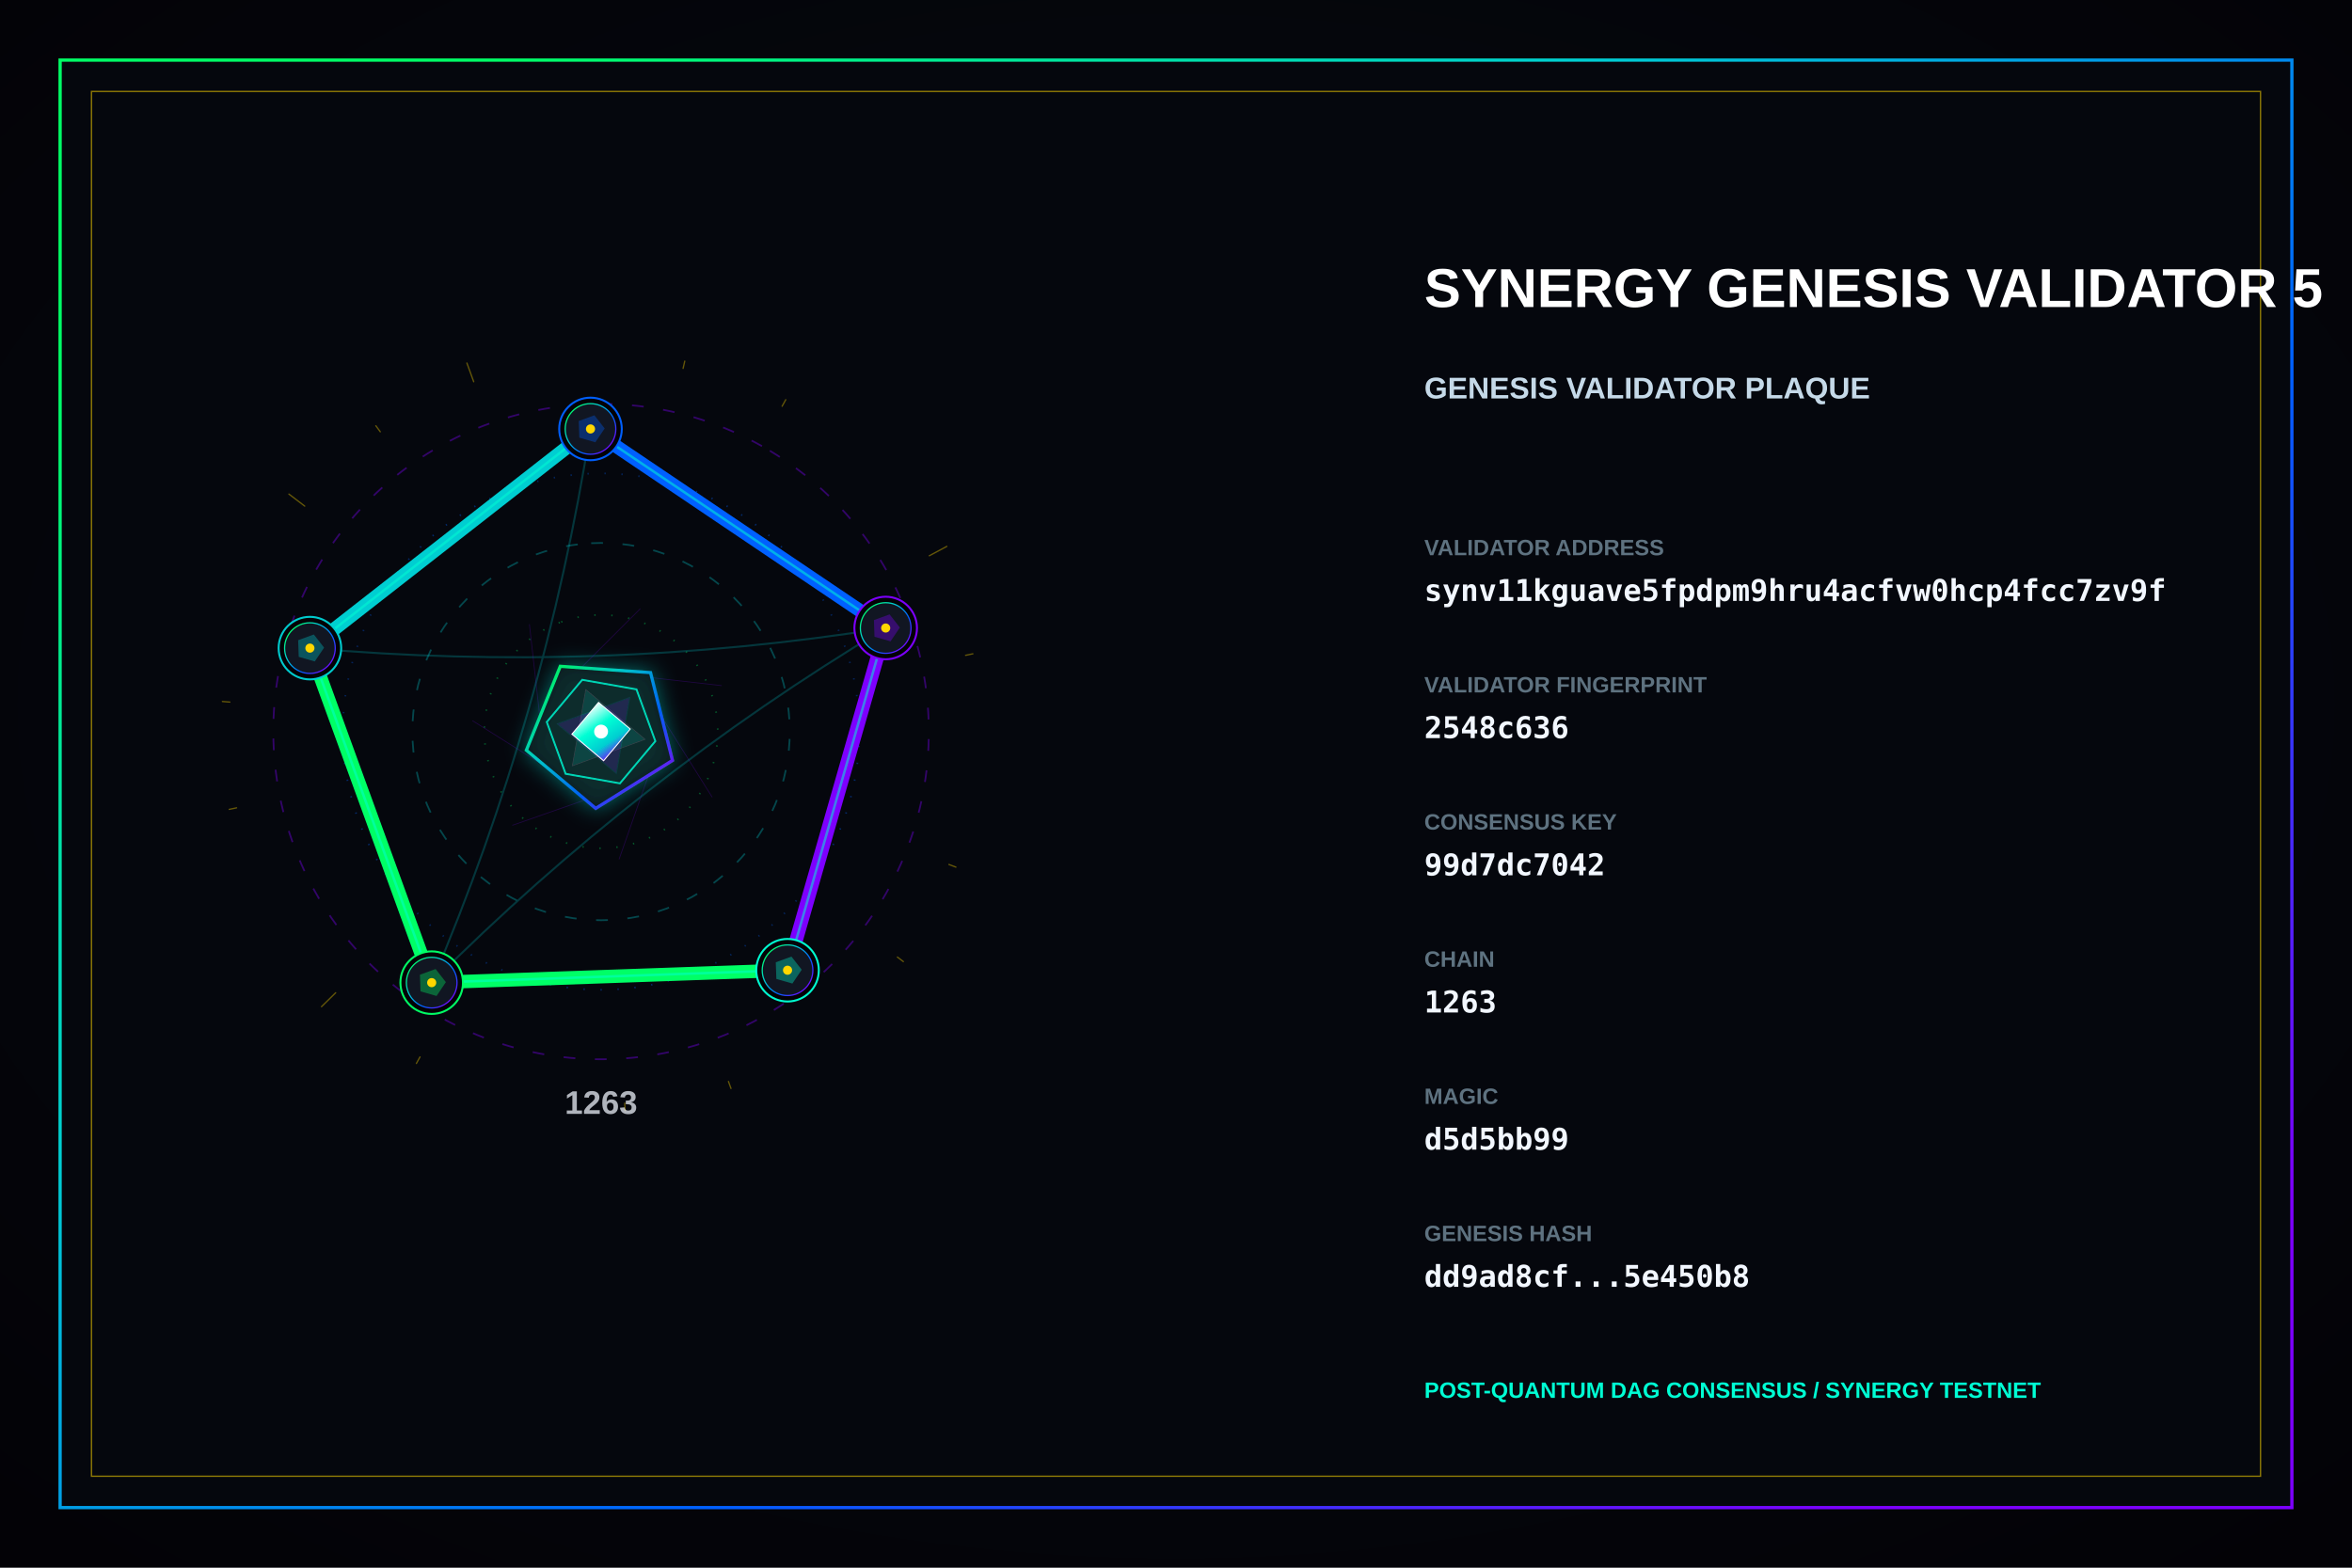
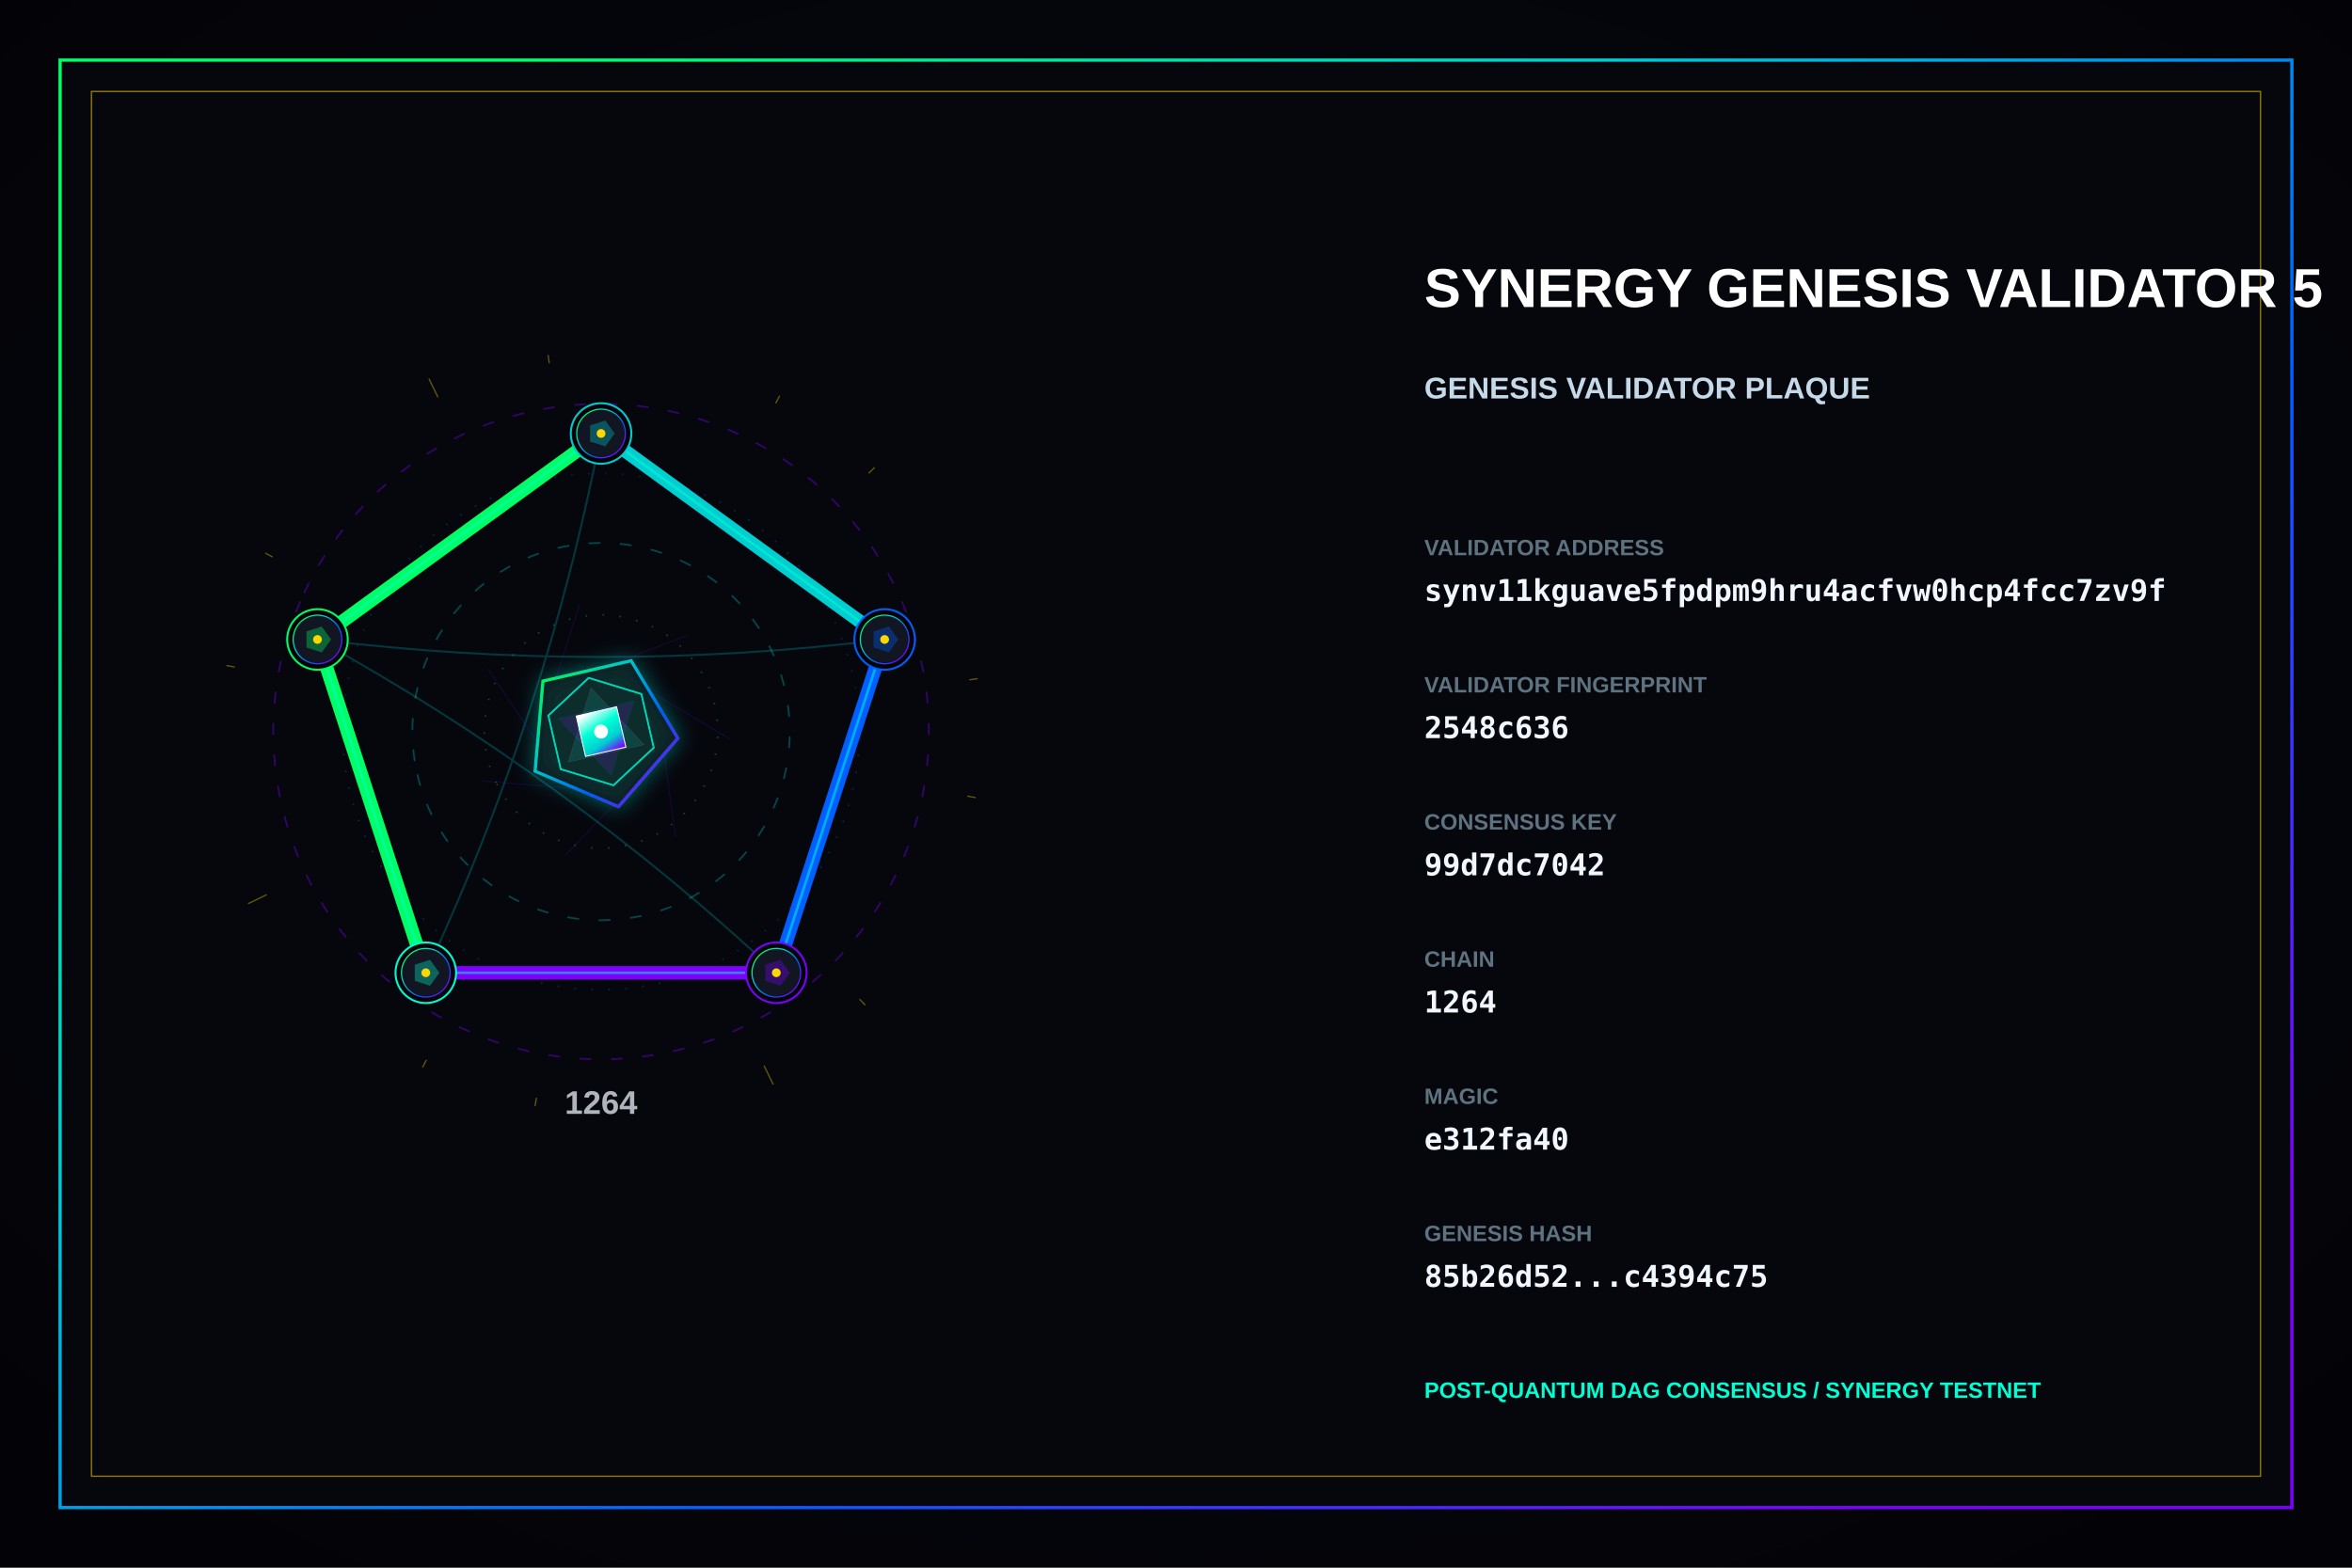
<svg xmlns="http://www.w3.org/2000/svg" width="3600" height="2400" viewBox="0 0 3600 2400" role="img" aria-label="Synergy Testnet genesis validator plaque">
  <defs>
    <style>text{font-family:Sora,Rajdhani,Segoe UI,Arial,sans-serif} .mono{font-family:SFMono-Regular,Consolas,Menlo,monospace}</style>
    <radialGradient id="bg-radial" cx="50%" cy="45%" r="72%">
      <stop offset="0%" stop-color="#111622" />
      <stop offset="50%" stop-color="#05070d" />
      <stop offset="100%" stop-color="#030206" />
    </radialGradient>
    <linearGradient id="energy-gradient" x1="8%" y1="12%" x2="92%" y2="88%">
      <stop offset="0%" stop-color="#00ff66" />
      <stop offset="32%" stop-color="#00ced1" />
      <stop offset="66%" stop-color="#0060ff" />
      <stop offset="100%" stop-color="#7d00ff" />
    </linearGradient>
    <linearGradient id="core-gradient" x1="25%" y1="10%" x2="80%" y2="90%">
      <stop offset="0%" stop-color="#ffffff" />
      <stop offset="38%" stop-color="#00ffd4" />
      <stop offset="72%" stop-color="#00ced1" />
      <stop offset="100%" stop-color="#7d00ff" />
    </linearGradient>
    <linearGradient id="gold-magenta" x1="0%" y1="0%" x2="100%" y2="100%">
      <stop offset="0%" stop-color="#ffd700" />
      <stop offset="100%" stop-color="#ff00e5" />
    </linearGradient>
    <filter id="core-glow" x="-35%" y="-35%" width="170%" height="170%">
      <feGaussianBlur stdDeviation="16" result="blur" />
      <feColorMatrix in="blur" type="matrix" values="0 0 0 0 0 0 0 0 0 1 0 0 0 0 0.83 0 0 0 .42 0" />
      <feMerge>
        <feMergeNode />
        <feMergeNode in="SourceGraphic" />
      </feMerge>
    </filter>
    <filter id="line-glow" x="-20%" y="-20%" width="140%" height="140%">
      <feGaussianBlur stdDeviation="5" result="blur" />
      <feMerge>
        <feMergeNode in="blur" />
        <feMergeNode in="SourceGraphic" />
      </feMerge>
    </filter>
  </defs>
  <rect width="100%" height="100%" fill="url(#bg-radial)" />
  <rect x="92" y="92" width="3416" height="2216" fill="#05070d" stroke="url(#energy-gradient)" stroke-width="5" />
  <rect x="140" y="140" width="3320" height="2120" fill="none" stroke="#ffd700" stroke-width="2" opacity="0.56" />
  <g id="synergy-genesis-motif">
    <g opacity="0.38" fill="none">
-       <circle cx="920" cy="1120" r="178.6" stroke="#00ff66" stroke-width="2.66" stroke-dasharray="2 24" transform="rotate(250 920 1120)" />
-       <circle cx="920" cy="1120" r="288.8" stroke="#00ced1" stroke-width="2.66" stroke-dasharray="18 30" transform="rotate(267 920 1120)" />
-       <circle cx="920" cy="1120" r="395.2" stroke="#0060ff" stroke-width="2.66" stroke-dasharray="2 24" transform="rotate(284 920 1120)" />
-       <circle cx="920" cy="1120" r="501.6" stroke="#7d00ff" stroke-width="2.66" stroke-dasharray="18 30" transform="rotate(301 920 1120)" />
+       <circle cx="920" cy="1120" r="178.6" stroke="#00ff66" stroke-width="2.66" stroke-dasharray="2 24" transform="rotate(154 920 1120)" />
+       <circle cx="920" cy="1120" r="288.8" stroke="#00ced1" stroke-width="2.66" stroke-dasharray="18 30" transform="rotate(171 920 1120)" />
+       <circle cx="920" cy="1120" r="395.2" stroke="#0060ff" stroke-width="2.66" stroke-dasharray="2 24" transform="rotate(188 920 1120)" />
+       <circle cx="920" cy="1120" r="501.6" stroke="#7d00ff" stroke-width="2.66" stroke-dasharray="18 30" transform="rotate(205 920 1120)" />
    </g>
    <g opacity="0.38" stroke="#ffd700" stroke-width="2" stroke-linecap="round">
-       <line x1="725.049" y1="584.375" x2="714.651" y2="555.809" />
-       <line x1="1045.577" y1="564.005" x2="1048.089" y2="552.885" />
-       <line x1="1197.132" y1="621.906" x2="1202.675" y2="611.944" />
-       <line x1="1422.428" y1="850.805" x2="1449.225" y2="836.448" />
-       <line x1="1477.917" y1="1003.26" x2="1489.076" y2="1000.925" />
-       <line x1="1452.464" y1="1323.425" x2="1463.114" y2="1327.494" />
-       <line x1="1373.584" y1="1465.198" x2="1382.656" y2="1472.101" />
-       <line x1="1114.951" y1="1655.625" x2="1118.851" y2="1666.337" />
-       <line x1="956.152" y1="1688.852" x2="956.875" y2="1700.229" />
-       <line x1="642.868" y1="1618.094" x2="637.325" y2="1628.056" />
-       <line x1="513.764" y1="1519.841" x2="492.098" y2="1541.166" />
-       <line x1="362.083" y1="1236.74" x2="350.924" y2="1239.075" />
-       <line x1="351.793" y1="1074.828" x2="340.429" y2="1073.924" />
-       <line x1="466.416" y1="774.802" x2="442.225" y2="756.392" />
-       <line x1="582.042" y1="660.996" x2="575.283" y2="651.816" />
+       <line x1="407.687" y1="1369.872" x2="380.364" y2="1383.198" />
+       <line x1="358.66" y1="1021.021" x2="347.433" y2="1019.041" />
+       <line x1="416.72" y1="852.401" x2="406.654" y2="847.049" />
+       <line x1="670.128" y1="607.687" x2="656.802" y2="580.364" />
+       <line x1="840.671" y1="555.547" x2="839.085" y2="544.258" />
+       <line x1="1187.599" y1="616.72" x2="1192.951" y2="606.654" />
+       <line x1="1330.024" y1="724.045" x2="1338.224" y2="716.126" />
+       <line x1="1484.453" y1="1040.671" x2="1495.742" y2="1039.085" />
+       <line x1="1481.34" y1="1218.979" x2="1492.567" y2="1220.959" />
+       <line x1="1315.955" y1="1530.024" x2="1323.874" y2="1538.224" />
+       <line x1="1169.872" y1="1632.313" x2="1183.198" y2="1659.636" />
+       <line x1="821.021" y1="1681.34" x2="819.041" y2="1692.567" />
+       <line x1="652.401" y1="1623.28" x2="647.049" y2="1633.346" />
    </g>
-     <path d="M 660.758 1504.342 L 474.359 992.215 L 903.821 656.682 L 1355.641 961.439 L 1205.421 1485.322 Z" fill="#05070d" opacity="0.16" stroke="#00ced1" stroke-width="0.76" />
+     <path d="M 485.957 978.971 L 920 663.62 L 1354.043 978.971 L 1188.253 1489.219 L 651.747 1489.219 Z" fill="#05070d" opacity="0.16" stroke="#00ced1" stroke-width="0.76" />
    <g stroke-linecap="round" stroke-linejoin="round" fill="none" opacity="1">
-       <path d="M 660.758 1504.342 L 474.359 992.215" stroke="#00ff66" stroke-width="20.52" fill="none" />
-       <path d="M 660.758 1504.342 L 474.359 992.215" stroke="#00ffd4" stroke-width="3.8" fill="none" opacity="0.5" />
-       <path d="M 474.359 992.215 L 903.821 656.682" stroke="#00ced1" stroke-width="20.52" fill="none" />
-       <path d="M 474.359 992.215 L 903.821 656.682" stroke="#00ffd4" stroke-width="3.8" fill="none" opacity="0.5" />
-       <path d="M 903.821 656.682 L 1355.641 961.439" stroke="#0060ff" stroke-width="20.52" fill="none" />
-       <path d="M 903.821 656.682 L 1355.641 961.439" stroke="#00ffd4" stroke-width="3.8" fill="none" opacity="0.5" />
-       <path d="M 1355.641 961.439 L 1205.421 1485.322" stroke="#7d00ff" stroke-width="20.52" fill="none" />
-       <path d="M 1355.641 961.439 L 1205.421 1485.322" stroke="#00ffd4" stroke-width="3.8" fill="none" opacity="0.5" />
-       <path d="M 1205.421 1485.322 L 660.758 1504.342" stroke="#00ff66" stroke-width="20.52" fill="none" />
-       <path d="M 1205.421 1485.322 L 660.758 1504.342" stroke="#00ffd4" stroke-width="3.8" fill="none" opacity="0.5" />
+       <path d="M 485.957 978.971 L 920 663.62" stroke="#00ff66" stroke-width="20.52" fill="none" />
+       <path d="M 485.957 978.971 L 920 663.62" stroke="#00ffd4" stroke-width="3.8" fill="none" opacity="0.5" />
+       <path d="M 920 663.62 L 1354.043 978.971" stroke="#00ced1" stroke-width="20.52" fill="none" />
+       <path d="M 920 663.62 L 1354.043 978.971" stroke="#00ffd4" stroke-width="3.8" fill="none" opacity="0.5" />
+       <path d="M 1354.043 978.971 L 1188.253 1489.219" stroke="#0060ff" stroke-width="20.52" fill="none" />
+       <path d="M 1354.043 978.971 L 1188.253 1489.219" stroke="#00ffd4" stroke-width="3.8" fill="none" opacity="0.5" />
+       <path d="M 1188.253 1489.219 L 651.747 1489.219" stroke="#7d00ff" stroke-width="20.52" fill="none" />
+       <path d="M 1188.253 1489.219 L 651.747 1489.219" stroke="#00ffd4" stroke-width="3.8" fill="none" opacity="0.5" />
+       <path d="M 651.747 1489.219 L 485.957 978.971" stroke="#00ff66" stroke-width="20.52" fill="none" />
+       <path d="M 651.747 1489.219 L 485.957 978.971" stroke="#00ffd4" stroke-width="3.8" fill="none" opacity="0.5" />
    </g>
    <g stroke-linecap="round" fill="none" opacity="0.24">
-       <path d="M 660.758 1504.342 Q 834.619 1095.518 903.821 656.682" stroke="#00ced1" stroke-width="3.04" />
-       <path d="M 474.359 992.215 Q 916.9 1031.233 1355.641 961.439" stroke="#00ced1" stroke-width="3.04" />
-       <path d="M 660.758 1504.342 Q 974.684 1189.992 1355.641 961.439" stroke="#00ced1" stroke-width="3.04" />
+       <path d="M 485.957 978.971 Q 920 1032.562 1354.043 978.971" stroke="#00ced1" stroke-width="3.04" />
+       <path d="M 920 663.62 Q 836.841 1092.98 651.747 1489.219" stroke="#00ced1" stroke-width="3.04" />
+       <path d="M 485.957 978.971 Q 868.605 1190.739 1188.253 1489.219" stroke="#00ced1" stroke-width="3.04" />
    </g>
    <g opacity="0.22" stroke="#7d00ff" stroke-width="1.14" fill="none">
-       <line x1="994.23" y1="1182.286" x2="947.501" y2="1315.677" />
-       <line x1="917.584" y1="1216.87" x2="784.16" y2="1263.503" />
-       <line x1="842.758" y1="1178.509" x2="723.11" y2="1103.269" />
-       <line x1="826.096" y1="1096.089" x2="810.322" y2="955.633" />
-       <line x1="880.146" y1="1031.675" x2="980.124" y2="931.769" />
-       <line x1="964.207" y1="1033.771" x2="1104.651" y2="1049.647" />
-       <line x1="1014.979" y1="1100.8" x2="1090.133" y2="1220.502" />
+       <line x1="825.584" y1="1141.798" x2="747.175" y2="1024.202" />
+       <line x1="844.09" y1="1059.773" x2="887.144" y2="925.151" />
+       <line x1="919.758" y1="1023.1" x2="1051.854" y2="972.825" />
+       <line x1="995.609" y1="1059.395" x2="1117.275" y2="1131.325" />
+       <line x1="1014.524" y1="1141.327" x2="1034.144" y2="1281.297" />
+       <line x1="962.261" y1="1207.199" x2="865.061" y2="1309.809" />
+       <line x1="878.174" y1="1207.408" x2="737.347" y2="1195.391" />
    </g>
    <g id="genesis-core" filter="url(#core-glow)">
-       <polygon points="995.72,1029.76 1029.222,1164.129 911.783,1237.513 805.699,1148.498 857.576,1020.1" fill="#0a0e18" stroke="url(#energy-gradient)" stroke-width="4.94" opacity="0.94" />
-       <polygon points="948.853,1199.272 865.774,1184.624 836.922,1105.351 891.147,1040.728 974.226,1055.376 1003.078,1134.649" fill="none" stroke="#00ffd4" stroke-width="3.04" opacity="0.82" />
-       <polygon points="876.033,1172.397 896.606,1055.725 987.361,1131.878" fill="#00ffd4" opacity="0.18" stroke="#ffffff" stroke-width="1.14" />
-       <polygon points="963.967,1067.603 943.394,1184.275 852.639,1108.122" fill="#7d00ff" opacity="0.2" stroke="#00ced1" stroke-width="1.14" />
-       <polygon points="923.908,1164.669 875.331,1123.908 916.092,1075.331 964.669,1116.092" fill="url(#core-gradient)" stroke="#ffffff" stroke-width="1.52" />
+       <polygon points="946.499,1234.781 819.026,1180.671 831.095,1042.716 966.028,1011.565 1037.352,1130.267" fill="#0a0e18" stroke="url(#energy-gradient)" stroke-width="4.94" opacity="0.94" />
+       <polygon points="839.326,1095.336 901.023,1037.802 981.697,1062.467 1000.674,1144.664 938.977,1202.198 858.303,1177.533" fill="none" stroke="#00ffd4" stroke-width="3.04" opacity="0.82" />
+       <polygon points="904.613,1053.353 985.411,1139.998 869.975,1166.649" fill="#00ffd4" opacity="0.18" stroke="#ffffff" stroke-width="1.14" />
+       <polygon points="935.387,1186.647 854.589,1100.002 970.025,1073.351" fill="#7d00ff" opacity="0.2" stroke="#00ced1" stroke-width="1.14" />
+       <polygon points="881.974,1096.238 943.762,1081.974 958.026,1143.762 896.238,1158.026" fill="url(#core-gradient)" stroke="#ffffff" stroke-width="1.52" />
      <circle cx="920" cy="1120" r="10.64" fill="#ffffff" />
    </g>
    <g id="genesis-validators">
      <g id="validator-1-node">
-         <circle cx="660.758" cy="1504.342" r="47.88" fill="#030206" stroke="#00ff66" stroke-width="3.04" opacity="0.98" />
-         <circle cx="660.758" cy="1504.342" r="38.76" fill="#111622" stroke="url(#energy-gradient)" stroke-width="1.9" />
-         <polygon points="643.654,1517.705 642.763,1492.204 666.741,1483.477 682.451,1503.584 668.182,1524.738" fill="#00ff66" opacity="0.34" />
-         <circle cx="660.758" cy="1504.342" r="6.977" fill="#ffd700" />
+         <circle cx="485.957" cy="978.971" r="46.36" fill="#030206" stroke="#00ff66" stroke-width="3.04" opacity="0.98" />
+         <circle cx="485.957" cy="978.971" r="37.24" fill="#111622" stroke="url(#energy-gradient)" stroke-width="1.9" />
+         <polygon points="469.085,966.713 492.401,959.137 506.811,978.971 492.401,998.805 469.085,991.229" fill="#00ff66" opacity="0.34" />
+         <circle cx="485.957" cy="978.971" r="6.703" fill="#ffd700" />
      </g>
      <g id="validator-2-node">
-         <circle cx="474.359" cy="992.215" r="47.88" fill="#030206" stroke="#00ced1" stroke-width="3.04" opacity="0.98" />
-         <circle cx="474.359" cy="992.215" r="38.76" fill="#111622" stroke="url(#energy-gradient)" stroke-width="1.9" />
-         <polygon points="456.364,980.077 480.342,971.35 496.051,991.457 481.783,1012.611 457.255,1005.578" fill="#00ced1" opacity="0.34" />
-         <circle cx="474.359" cy="992.215" r="6.977" fill="#ffd700" />
+         <circle cx="920" cy="663.62" r="46.36" fill="#030206" stroke="#00ced1" stroke-width="3.04" opacity="0.98" />
+         <circle cx="920" cy="663.62" r="37.24" fill="#111622" stroke="url(#energy-gradient)" stroke-width="1.9" />
+         <polygon points="926.444,643.786 940.854,663.62 926.444,683.454 903.128,675.878 903.128,651.362" fill="#00ced1" opacity="0.34" />
+         <circle cx="920" cy="663.62" r="6.703" fill="#ffd700" />
      </g>
      <g id="validator-3-node">
-         <circle cx="903.821" cy="656.682" r="47.88" fill="#030206" stroke="#0060ff" stroke-width="3.04" opacity="0.98" />
-         <circle cx="903.821" cy="656.682" r="38.76" fill="#111622" stroke="url(#energy-gradient)" stroke-width="1.9" />
-         <polygon points="909.803,635.818 925.513,655.925 911.244,677.079 886.716,670.046 885.826,644.545" fill="#0060ff" opacity="0.34" />
-         <circle cx="903.821" cy="656.682" r="6.977" fill="#ffd700" />
+         <circle cx="1354.043" cy="978.971" r="46.36" fill="#030206" stroke="#0060ff" stroke-width="3.04" opacity="0.98" />
+         <circle cx="1354.043" cy="978.971" r="37.24" fill="#111622" stroke="url(#energy-gradient)" stroke-width="1.9" />
+         <polygon points="1374.898,978.971 1360.488,998.805 1337.172,991.229 1337.172,966.713 1360.488,959.137" fill="#0060ff" opacity="0.34" />
+         <circle cx="1354.043" cy="978.971" r="6.703" fill="#ffd700" />
      </g>
      <g id="validator-4-node">
-         <circle cx="1355.641" cy="961.439" r="47.88" fill="#030206" stroke="#7d00ff" stroke-width="3.04" opacity="0.98" />
-         <circle cx="1355.641" cy="961.439" r="38.76" fill="#111622" stroke="url(#energy-gradient)" stroke-width="1.9" />
-         <polygon points="1377.334,960.682 1363.065,981.836 1338.537,974.803 1337.647,949.302 1361.624,940.575" fill="#7d00ff" opacity="0.34" />
-         <circle cx="1355.641" cy="961.439" r="6.977" fill="#ffd700" />
+         <circle cx="1188.253" cy="1489.219" r="46.36" fill="#030206" stroke="#7d00ff" stroke-width="3.04" opacity="0.98" />
+         <circle cx="1188.253" cy="1489.219" r="37.24" fill="#111622" stroke="url(#energy-gradient)" stroke-width="1.9" />
+         <polygon points="1194.698,1509.053 1171.382,1501.477 1171.382,1476.961 1194.698,1469.385 1209.108,1489.219" fill="#7d00ff" opacity="0.34" />
+         <circle cx="1188.253" cy="1489.219" r="6.703" fill="#ffd700" />
      </g>
      <g id="validator-5-node">
-         <circle cx="1205.421" cy="1485.322" r="47.88" fill="#030206" stroke="#00ffd4" stroke-width="3.04" opacity="0.98" />
-         <circle cx="1205.421" cy="1485.322" r="38.76" fill="#111622" stroke="url(#energy-gradient)" stroke-width="1.9" />
-         <polygon points="1212.844,1505.718 1188.316,1498.685 1187.426,1473.184 1211.404,1464.457 1227.113,1484.564" fill="#00ffd4" opacity="0.34" />
-         <circle cx="1205.421" cy="1485.322" r="6.977" fill="#ffd700" />
+         <circle cx="651.747" cy="1489.219" r="46.36" fill="#030206" stroke="#00ffd4" stroke-width="3.04" opacity="0.98" />
+         <circle cx="651.747" cy="1489.219" r="37.24" fill="#111622" stroke="url(#energy-gradient)" stroke-width="1.9" />
+         <polygon points="634.875,1501.477 634.875,1476.961 658.191,1469.385 672.601,1489.219 658.191,1509.053" fill="#00ffd4" opacity="0.34" />
+         <circle cx="651.747" cy="1489.219" r="6.703" fill="#ffd700" />
      </g>
    </g>
-     <text x="920" y="1705.2" text-anchor="middle" font-size="50" font-weight="800" letter-spacing="0" fill="#f2f7ff" opacity="0.72">1263</text>
+     <text x="920" y="1705.2" text-anchor="middle" font-size="50" font-weight="800" letter-spacing="0" fill="#f2f7ff" opacity="0.72">1264</text>
  </g>
  <text x="2180" y="470" text-anchor="start" font-size="84" font-weight="850" letter-spacing="0" fill="#ffffff" opacity="1">SYNERGY GENESIS VALIDATOR 5</text>
  <text x="2180" y="610" text-anchor="start" font-size="46" font-weight="700" letter-spacing="0" fill="#c5d9e8" opacity="1">GENESIS VALIDATOR PLAQUE</text>
  <text x="2180" y="850" text-anchor="start" font-size="34" font-weight="750" letter-spacing="0" fill="#5e7280" opacity="1">VALIDATOR ADDRESS</text>
  <text class="mono" x="2180" y="920" text-anchor="start" font-size="46" font-weight="650" letter-spacing="0" fill="#f2f7ff" opacity="1">synv11kguave5fpdpm9hru4acfvw0hcp4fcc7zv9f</text>
  <text x="2180" y="1060" text-anchor="start" font-size="34" font-weight="750" letter-spacing="0" fill="#5e7280" opacity="1">VALIDATOR FINGERPRINT</text>
  <text class="mono" x="2180" y="1130" text-anchor="start" font-size="46" font-weight="650" letter-spacing="0" fill="#f2f7ff" opacity="1">2548c636</text>
  <text x="2180" y="1270" text-anchor="start" font-size="34" font-weight="750" letter-spacing="0" fill="#5e7280" opacity="1">CONSENSUS KEY</text>
  <text class="mono" x="2180" y="1340" text-anchor="start" font-size="46" font-weight="650" letter-spacing="0" fill="#f2f7ff" opacity="1">99d7dc7042</text>
  <text x="2180" y="1480" text-anchor="start" font-size="34" font-weight="750" letter-spacing="0" fill="#5e7280" opacity="1">CHAIN</text>
-   <text class="mono" x="2180" y="1550" text-anchor="start" font-size="46" font-weight="650" letter-spacing="0" fill="#f2f7ff" opacity="1">1263</text>
+   <text class="mono" x="2180" y="1550" text-anchor="start" font-size="46" font-weight="650" letter-spacing="0" fill="#f2f7ff" opacity="1">1264</text>
  <text x="2180" y="1690" text-anchor="start" font-size="34" font-weight="750" letter-spacing="0" fill="#5e7280" opacity="1">MAGIC</text>
-   <text class="mono" x="2180" y="1760" text-anchor="start" font-size="46" font-weight="650" letter-spacing="0" fill="#f2f7ff" opacity="1">d5d5bb99</text>
+   <text class="mono" x="2180" y="1760" text-anchor="start" font-size="46" font-weight="650" letter-spacing="0" fill="#f2f7ff" opacity="1">e312fa40</text>
  <text x="2180" y="1900" text-anchor="start" font-size="34" font-weight="750" letter-spacing="0" fill="#5e7280" opacity="1">GENESIS HASH</text>
-   <text class="mono" x="2180" y="1970" text-anchor="start" font-size="46" font-weight="650" letter-spacing="0" fill="#f2f7ff" opacity="1">dd9ad8cf...5e450b8</text>
+   <text class="mono" x="2180" y="1970" text-anchor="start" font-size="46" font-weight="650" letter-spacing="0" fill="#f2f7ff" opacity="1">85b26d52...c4394c75</text>
  <text x="2180" y="2140" text-anchor="start" font-size="34" font-weight="700" letter-spacing="0" fill="#00ffd4" opacity="1">POST-QUANTUM DAG CONSENSUS / SYNERGY TESTNET</text>
</svg>
